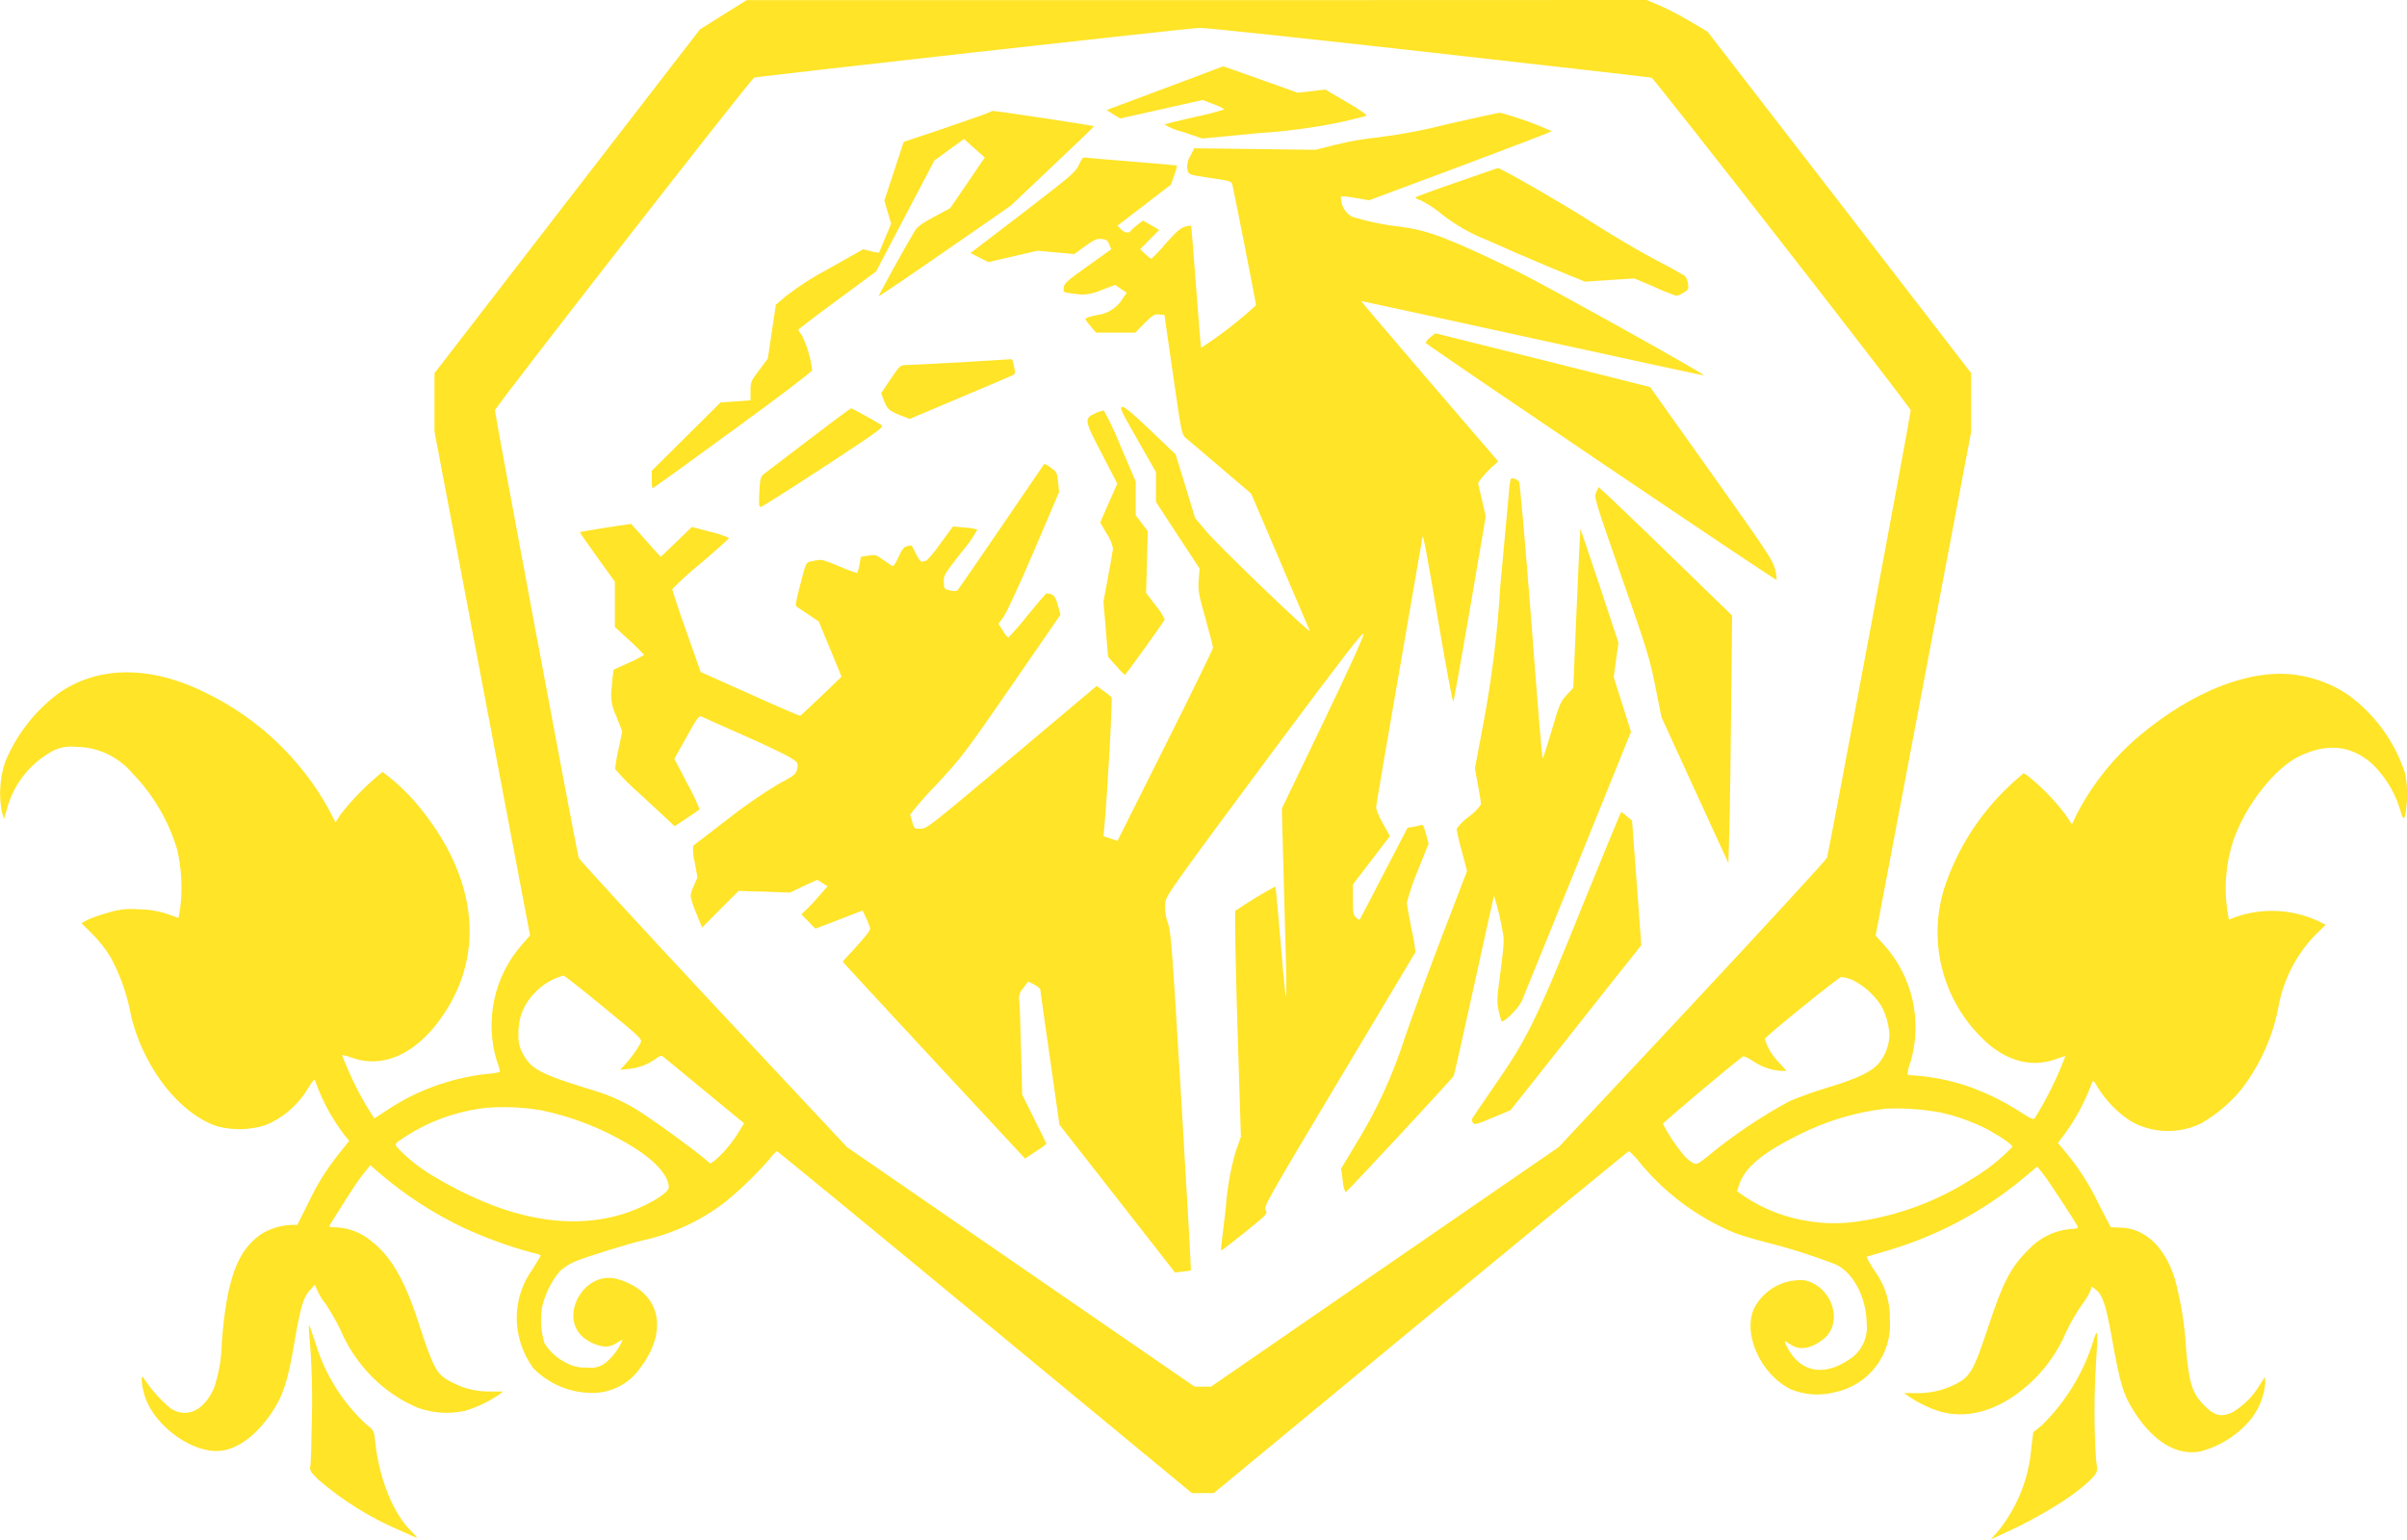
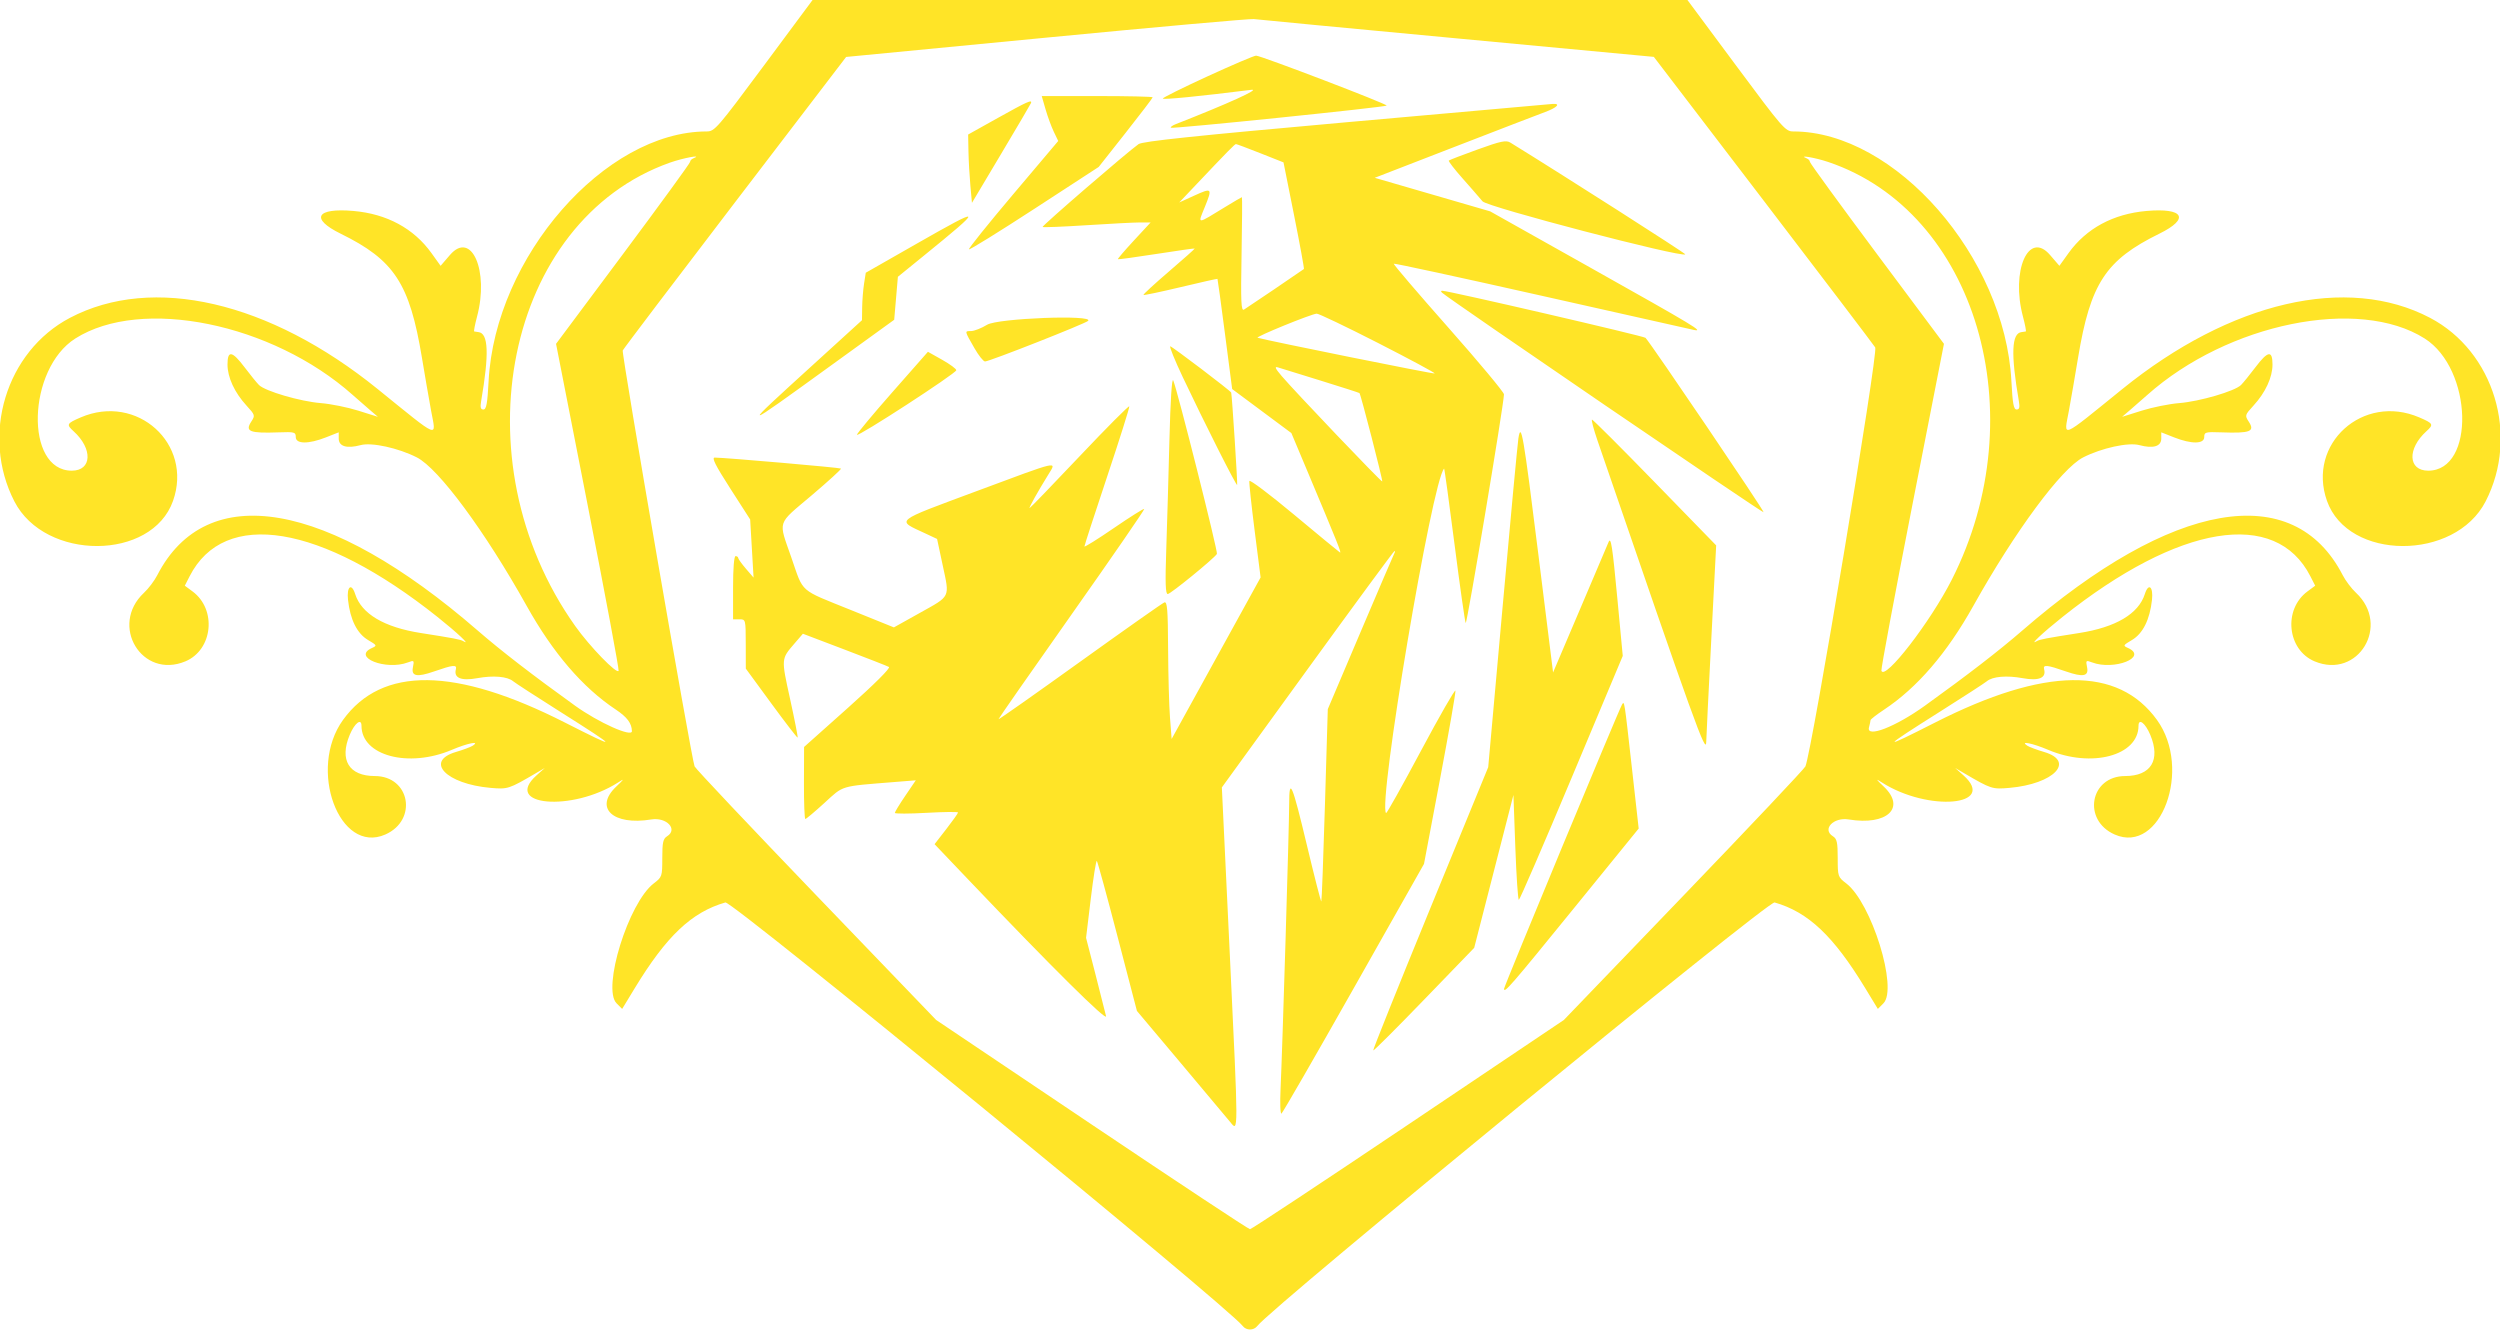
- <svg xmlns="http://www.w3.org/2000/svg" width="199.254" height="127.472">
-   <g id="Logo" transform="translate(-1.082 999)" fill="#ffe427">
-     <path id="Path_1" data-name="Path 1" d="M60.948-997.775l-1.927 1.212-10.985 14.226L37.051-968.1v4.836l3.955 20.873 3.955 20.86-.625.7a10.144 10.144 0 00-2.131 9.671 3.87 3.87 0 01.268.931 7.131 7.131 0 01-1.174.166A18.741 18.741 0 0033.006-907l-.931.612-.23-.344a25.163 25.163 0 01-1.952-3.687c-.281-.651-.5-1.2-.5-1.225a6.035 6.035 0 01.931.268c2.424.817 4.989-.281 7.043-3.011 3.879-5.155 3.381-11.585-1.365-17.53a16.918 16.918 0 00-3.253-3.164 21.789 21.789 0 00-3.483 3.534l-.408.651-.625-1.212a23.255 23.255 0 00-10-9.467c-4.555-2.3-8.867-2.335-12.185-.1a13.477 13.477 0 00-4.542 5.78 8.265 8.265 0 00-.268 4.134l.179.574.217-.766a7.77 7.77 0 013.61-4.747 3.227 3.227 0 012.067-.459 6.18 6.18 0 014.733 2.194 15.344 15.344 0 013.713 6.341 14.145 14.145 0 01.255 4.721l-.153.919-.919-.332a7.422 7.422 0 00-2.348-.383 6.174 6.174 0 00-2.577.281 12.1 12.1 0 00-1.684.587l-.51.268.931.931a10.188 10.188 0 011.48 1.888 16.072 16.072 0 011.557 4.159c.817 4.5 3.942 8.74 7.272 9.85a7.176 7.176 0 003.981-.089 7.38 7.38 0 003.572-3.113c.4-.638.5-.74.561-.549a16.417 16.417 0 002.45 4.517l.37.434-.753.944a19.79 19.79 0 00-2.641 4.21l-.906 1.812h-.485a5.186 5.186 0 00-2.513.766c-1.978 1.365-2.845 3.751-3.253 8.931a12.509 12.509 0 01-.638 3.8c-.842 1.9-2.246 2.552-3.6 1.7a11.443 11.443 0 01-2.233-2.513c-.281-.459-.179.714.14 1.633.88 2.475 4.083 4.7 6.328 4.376 1.416-.2 2.832-1.276 4.07-3.049.982-1.429 1.4-2.679 1.927-5.818.51-2.973.74-3.8 1.25-4.364l.459-.51.23.536a5.361 5.361 0 00.663 1.059 17.766 17.766 0 011.212 2.118 12.442 12.442 0 002.654 3.942 11.98 11.98 0 003.7 2.513 7.1 7.1 0 003.955.281 10.485 10.485 0 002.845-1.352l.319-.255h-1.081a6.453 6.453 0 01-3.215-.791c-1.2-.6-1.48-1.123-2.73-5-1.136-3.5-2.3-5.474-3.942-6.711a4.782 4.782 0 00-2.769-1.085c-.689-.013-.714-.026-.561-.268.089-.14.612-.97 1.161-1.85s1.25-1.927 1.569-2.322l.587-.714.638.561a31.326 31.326 0 007.119 4.644 36.15 36.15 0 005.627 2.041 2.36 2.36 0 01.727.23c0 .026-.319.549-.7 1.161a6.839 6.839 0 00-1.161 5.359 7.126 7.126 0 001.25 2.832 6.825 6.825 0 004.708 2.029 4.8 4.8 0 004.147-2.092c2.156-2.858 1.748-5.716-.982-6.992a5.206 5.206 0 00-1.212-.408c-2.539-.421-4.466 3.062-2.641 4.8a3.417 3.417 0 001.952.868 1.853 1.853 0 00.931-.319c.255-.179.472-.281.472-.23a5.126 5.126 0 01-1.429 1.9 1.946 1.946 0 01-1.493.37 3.057 3.057 0 01-1.71-.37 4.345 4.345 0 01-1.837-1.646 6.5 6.5 0 01-.179-3.049 7.079 7.079 0 011.48-2.934 4.739 4.739 0 011.263-.791c1.046-.421 4.249-1.416 5.576-1.735a17.236 17.236 0 006.788-3.151 30.425 30.425 0 003.674-3.547 4.4 4.4 0 01.638-.7c.038 0 7.8 6.367 17.224 14.162l17.135 14.162h1.812l17.135-14.162c9.429-7.783 17.186-14.162 17.237-14.162a6.59 6.59 0 01.906.97 20.161 20.161 0 007.8 5.792c.37.153 1.506.5 2.526.766a48.955 48.955 0 015.946 1.888c1.454.74 2.475 2.756 2.5 4.9a3.138 3.138 0 01-1.429 2.935c-2.143 1.454-4.083 1.072-5.155-1.008-.293-.574-.268-.6.268-.23.766.51 1.671.37 2.692-.408 1.748-1.327.8-4.376-1.493-4.9a4.3 4.3 0 00-4.172 2.258c-1.033 2.105.472 5.512 3 6.762a5.717 5.717 0 003.649.242 5.7 5.7 0 004.555-6 6.491 6.491 0 00-1.238-4.019 8.507 8.507 0 01-.689-1.187c.026-.026.7-.217 1.493-.447a31.465 31.465 0 0011.406-6l1.225-1.033.574.727c.472.612 2.411 3.572 2.769 4.223.089.179-.013.2-.676.23a5.436 5.436 0 00-3.407 1.722c-1.454 1.442-2.105 2.7-3.3 6.341-1.25 3.764-1.518 4.21-2.858 4.848a6.861 6.861 0 01-3.139.676l-.97-.013.319.242a9.838 9.838 0 002.756 1.327c2.526.651 5.257-.319 7.706-2.73a12.261 12.261 0 002.616-3.879 16.058 16.058 0 011.314-2.271 5.5 5.5 0 00.714-1.187l.089-.332.37.293c.536.421.817 1.289 1.276 3.815.727 4.108.97 4.887 1.99 6.443 1.557 2.373 3.5 3.5 5.371 3.113a8.064 8.064 0 004.249-2.756 5.657 5.657 0 001.123-2.947l-.038-.459-.421.651a6.372 6.372 0 01-2.322 2.309c-.919.4-1.506.23-2.386-.714s-1.148-1.748-1.391-4.5a27.907 27.907 0 00-.957-5.945c-.829-2.6-2.462-4.121-4.491-4.172l-.791-.026-1.021-1.978a20.1 20.1 0 00-2.794-4.338l-.561-.663.421-.549a17.194 17.194 0 002.411-4.466c.077-.2.153-.14.472.421a9.055 9.055 0 002.756 2.807 6.265 6.265 0 005.818.153 12.1 12.1 0 003.33-2.832 16.141 16.141 0 003.062-6.864 11.474 11.474 0 013.1-5.958l.8-.778-.7-.345a9.133 9.133 0 00-6.851-.268l-.459.191-.14-.8a12.692 12.692 0 01.5-5.754c1-2.909 3.432-6.009 5.486-6.992 2.309-1.11 4.3-.893 6.022.651a8.736 8.736 0 012.233 3.572c.293.97.344 1.046.459.778a8.973 8.973 0 00.025-3.56 12.976 12.976 0 00-4.836-6.6 10.419 10.419 0 00-4.287-1.582c-3.738-.485-8.459 1.365-12.835 5.027a21.42 21.42 0 00-5.218 6.507l-.4.855-.6-.88a18.393 18.393 0 00-3.062-3.139l-.344-.217-.842.74a20.293 20.293 0 00-5.729 8.791 12.276 12.276 0 003.2 12.478c1.812 1.786 3.955 2.4 5.958 1.7l.868-.306-.089.268a29.781 29.781 0 01-2.45 4.912c-.089.128-.37.013-1.225-.549a20.4 20.4 0 00-4.478-2.169 18.231 18.231 0 00-4.147-.829c-.344 0-.651-.038-.676-.1a3.441 3.441 0 01.255-1.046 10.2 10.2 0 00-2.258-9.735l-.638-.7 3.955-20.86 3.955-20.873v-4.846l-10.909-14.149-10.921-14.137-1.493-.88a24.239 24.239 0 00-2.513-1.3L137.4-999l-37.255.013H62.887zm58.524 3.113c10 1.123 18.245 2.067 18.321 2.092.255.089 21.422 27.253 21.46 27.546.026.2-6.571 35.495-6.928 37.051-.038.14-5.052 5.6-11.138 12.121l-11.075 11.84-14.391 9.912-14.392 9.926h-1.352l-14.392-9.913-14.392-9.926-11.075-11.84c-6.086-6.52-11.1-11.98-11.138-12.121-.357-1.557-6.953-36.847-6.928-37.051.038-.293 21.2-27.457 21.46-27.546.332-.115 36.069-4.108 36.885-4.121.503-.008 9.072.907 19.075 2.03zm-68.386 79.091c3.088 2.539 3.164 2.616 3.024 2.935a9.041 9.041 0 01-1.289 1.786l-.4.434.778-.077a4.446 4.446 0 002.246-.893c.242-.179.4-.217.51-.128.089.064 1.646 1.34 3.445 2.832l3.279 2.7-.4.651a10.244 10.244 0 01-2.029 2.437l-.37.242-.6-.51c-.893-.727-3.368-2.552-4.7-3.432a15 15 0 00-4.466-2.143c-4.3-1.314-5.1-1.735-5.767-3.049a2.789 2.789 0 01-.344-1.608 4.516 4.516 0 011.289-3.33 5.064 5.064 0 012.437-1.493c.116.031 1.621 1.217 3.357 2.646zm103.269-2.322a6.138 6.138 0 012.462 2.182 5.686 5.686 0 01.676 2.462 3.927 3.927 0 01-.868 2.284c-.6.714-1.773 1.276-4.3 2.041a31.92 31.92 0 00-3.088 1.1 41.8 41.8 0 00-6.826 4.606c-.842.663-.868.676-1.225.5a3.432 3.432 0 01-.817-.74 14.432 14.432 0 01-1.633-2.475c0-.1 5.422-4.682 6.6-5.563.089-.077.4.051.842.344a4.636 4.636 0 002.348.829h.447l-.638-.714a4.511 4.511 0 01-1.161-1.939c.1-.242 6.137-5.129 6.341-5.129a4.464 4.464 0 01.839.212zM45.893-907.061a23.38 23.38 0 017.209 2.807c2.08 1.212 3.33 2.552 3.343 3.572 0 .523-2.131 1.735-3.993 2.271-4.555 1.327-9.824.23-15.591-3.254a13.3 13.3 0 01-2.922-2.348c-.191-.281-.166-.306.6-.8a15.434 15.434 0 016.788-2.45 18.638 18.638 0 014.566.202zm115.811.179a16.188 16.188 0 013.93 1.416c1.212.676 2.08 1.289 2.029 1.442a15.816 15.816 0 01-3.432 2.7 23.689 23.689 0 01-9.122 3.432 13.113 13.113 0 01-4.057.051 13.157 13.157 0 01-5.576-2.092l-.6-.434.2-.6c.472-1.378 1.939-2.59 4.95-4.083a21.368 21.368 0 017.145-2.143 20.4 20.4 0 014.529.311z" />
-     <path id="Path_2" data-name="Path 2" d="M723.91-954.09l-4.81 1.8.561.357.561.344 3.407-.766 3.419-.766.931.357c.51.191.88.383.829.434a24.616 24.616 0 01-2.45.625c-1.3.293-2.411.574-2.475.612a5.427 5.427 0 001.505.612l1.62.549 4.682-.447a48.888 48.888 0 006.724-.893c1.123-.255 2.118-.5 2.195-.549s-.587-.523-1.633-1.123l-1.786-1.046-1.136.14-1.135.128-3.088-1.1c-1.684-.6-3.088-1.1-3.1-1.084s-2.18.821-4.821 1.816z" transform="translate(-626.408 -37.599)" />
-     <path id="Path_3" data-name="Path 3" d="M451.942-926.888c-.1.064-1.748.638-3.636 1.289l-3.458 1.161-.8 2.437-.8 2.424.281.957.281.957-.485 1.161c-.268.651-.5 1.2-.51 1.225a2.4 2.4 0 01-.689-.115l-.638-.153-2.781 1.569a24.812 24.812 0 00-3.6 2.3l-.842.727-.332 2.233-.332 2.22-.715.957c-.689.919-.715.982-.715 1.722v.778l-1.238.089-1.25.089-2.832 2.82-2.851 2.83v.727a2.115 2.115 0 00.064.74c.026 0 3.011-2.156 6.635-4.8 3.84-2.794 6.571-4.874 6.571-4.989a9 9 0 00-.842-2.883 1.757 1.757 0 01-.306-.459c0-.051 1.454-1.161 3.228-2.462l3.215-2.373 2.411-4.593 2.411-4.593 1.225-.893 1.225-.893.855.766.868.766-1.429 2.105-1.429 2.092-1.327.714c-1 .536-1.391.817-1.608 1.174-.6.97-3.037 5.384-3 5.422.026.013 2.5-1.659 5.5-3.738l5.448-3.777 3.432-3.253c1.9-1.786 3.458-3.292 3.458-3.33s-8.178-1.289-8.408-1.263a1.229 1.229 0 00-.255.116z" transform="translate(-368.959 -62.811)" />
-     <path id="Path_4" data-name="Path 4" d="M449.156-924.958a45.684 45.684 0 01-5.741 1.1 24.97 24.97 0 00-3.445.587l-1.786.447-5.014-.064-5.014-.064-.319.638a1.646 1.646 0 00-.255 1.072c.1.485.051.472 2.092.778 1.365.191 1.569.255 1.633.485.191.829 1.965 9.85 1.965 10.028a34.2 34.2 0 01-4.542 3.521c-.026-.026-.217-2.3-.421-5.052s-.383-5.027-.421-5.052a1.349 1.349 0 00-.523.089c-.37.115-.753.459-1.582 1.4a13.392 13.392 0 01-1.174 1.25 2.655 2.655 0 01-.51-.4l-.421-.4.791-.8.791-.791-.676-.4-.676-.383-.485.383a3.381 3.381 0 00-.549.5c-.14.2-.523.128-.8-.179l-.268-.281 2.22-1.7 2.22-1.71.255-.778a3.3 3.3 0 00.23-.791c-.013-.013-1.608-.153-3.534-.306s-3.687-.306-3.9-.332c-.357-.064-.408-.026-.689.587s-.625.893-4.631 3.981l-4.338 3.317.74.383.74.37 2.041-.472 2.029-.472 1.518.14 1.518.14.893-.651c.753-.536.957-.638 1.365-.6s.5.1.638.447l.166.408-1.952 1.391c-1.722 1.225-1.939 1.429-1.978 1.773-.038.447-.166.4 1.506.587a3.924 3.924 0 001.595-.37l1.148-.434.485.332.485.319-.268.37a2.885 2.885 0 01-2.131 1.467 3.608 3.608 0 00-1.059.319 3.369 3.369 0 00.459.612l.459.536h3.241l.753-.766c.676-.689.817-.766 1.212-.74l.447.038.715 4.95c.689 4.81.727 4.963 1.046 5.231.191.153 1.48 1.25 2.883 2.45l2.539 2.169 2.4 5.614c1.314 3.088 2.411 5.665 2.45 5.741.255.485-7.553-7.017-8.574-8.242l-.919-1.1-.8-2.628-.817-2.641-2.08-1.99c-1.506-1.429-2.156-1.978-2.348-1.939-.217.038-.077.357 1.276 2.718l1.531 2.679v2.475l1.8 2.756 1.812 2.756-.077.944c-.064.868-.013 1.148.561 3.19.344 1.225.625 2.322.625 2.424s-1.773 3.751-3.955 8.1l-3.955 7.9-.574-.2-.587-.191.077-.791c.268-2.807.689-10.59.587-10.717a4.5 4.5 0 00-.676-.536l-.549-.4-7.017 5.907c-6.788 5.716-7.03 5.907-7.553 5.92s-.536-.013-.689-.549a4.556 4.556 0 00-.191-.612 28.54 28.54 0 012.182-2.488c2.143-2.322 2.386-2.641 6.252-8.242l4.019-5.831-.217-.791c-.166-.6-.281-.8-.523-.893a1.159 1.159 0 00-.421-.089c-.051.026-.766.855-1.582 1.85a22.7 22.7 0 01-1.582 1.824 2.156 2.156 0 01-.434-.574l-.37-.574.434-.6c.242-.344 1.378-2.794 2.513-5.461l2.067-4.848-.077-.829c-.089-.791-.115-.842-.6-1.187a1.625 1.625 0 00-.549-.319c-.026.026-1.595 2.335-3.509 5.142s-3.547 5.18-3.636 5.282c-.128.128-.293.14-.663.051-.472-.1-.485-.128-.51-.676s.026-.638 1.416-2.424a11.154 11.154 0 001.365-1.939 5.038 5.038 0 00-1.046-.166l-.97-.089-1.046 1.416a9.718 9.718 0 01-1.161 1.416 1.49 1.49 0 00-.306.077c-.14.051-.281-.115-.536-.612-.179-.37-.357-.689-.37-.714a.838.838 0 00-.383.051c-.268.064-.421.255-.714.906-.255.574-.421.791-.523.727s-.434-.293-.766-.523c-.549-.4-.638-.421-1.212-.332l-.612.1-.115.676c-.064.357-.166.663-.23.663a15.726 15.726 0 01-1.505-.574c-1.327-.549-1.416-.574-2.029-.434-.727.153-.6-.089-1.238 2.36-.293 1.148-.319 1.365-.166 1.467.1.051.536.344.982.651l.817.549.944 2.284.944 2.284-1.671 1.608c-.931.88-1.71 1.62-1.761 1.633s-1.914-.791-4.147-1.8l-4.083-1.824-1.187-3.368c-.663-1.837-1.174-3.432-1.161-3.509a27.089 27.089 0 012.373-2.143c1.276-1.084 2.322-2.029 2.322-2.08a7.876 7.876 0 00-1.544-.51l-1.531-.408-1.276 1.238-1.298 1.24-.408-.434a96.994 96.994 0 00-1.225-1.378l-.829-.919-2.105.319c-1.148.179-2.118.344-2.131.37s.625.944 1.429 2.067l1.467 2.029v3.751l1.212 1.123a15.155 15.155 0 011.209 1.191 9.075 9.075 0 01-1.238.638c-.689.306-1.276.574-1.289.587a10.783 10.783 0 00-.14 1.352 3.973 3.973 0 00.383 2.539l.472 1.225-.306 1.454a13.9 13.9 0 00-.281 1.659 18.206 18.206 0 002.016 2.029c1.084 1.008 2.182 2.016 2.437 2.258l.472.447 1-.663c.561-.37 1.033-.7 1.072-.727a17.187 17.187 0 00-1.021-2.131l-1.072-2.067 1.008-1.8c.8-1.467 1.033-1.786 1.2-1.71.115.064 1.671.753 3.458 1.544s3.56 1.633 3.917 1.863c.638.408.663.447.6.842-.1.561-.166.6-1.646 1.4a41.988 41.988 0 00-4.083 2.832c-1.544 1.187-2.845 2.194-2.9 2.233a4.129 4.129 0 00.128 1.352l.23 1.276-.281.638a3.036 3.036 0 00-.293.893 8.113 8.113 0 00.472 1.429l.485 1.187 1.505-1.518 1.518-1.518 2.118.064 2.131.077 1.123-.536 1.136-.523.434.268.421.268-.625.714c-.344.408-.829.931-1.084 1.174l-.459.434.587.6.574.587 1.939-.74c1.059-.421 1.939-.753 1.965-.753a10.877 10.877 0 01.612 1.391c.064.2-.166.523-1.084 1.544l-1.174 1.276.306.357c.166.191 3.56 3.866 7.54 8.153l7.247 7.808.893-.587a7.938 7.938 0 00.88-.625c0-.026-.447-.957-1.008-2.067l-1-2.016-.089-3.636c-.051-1.99-.115-3.853-.153-4.134a1.173 1.173 0 01.332-1.046l.4-.549.51.255c.268.14.5.332.5.421s.37 2.641.8 5.665l.786 5.523 4.784 6.111 4.785 6.124.638-.077a5.605 5.605 0 00.676-.1c.026-.026-.332-6.341-.791-14.047-.753-12.529-.868-14.086-1.1-14.66a4.373 4.373 0 01-.255-1.34c0-.689.038-.766 1.25-2.5.676-.982 4.363-5.984 8.191-11.126 5.461-7.324 6.966-9.263 6.992-9.02.026.191-1.187 2.858-3.356 7.375l-3.407 7.081.2 7.323c.281 9.837.255 10.258-.255 4.261-.23-2.794-.447-5.1-.472-5.142a38.029 38.029 0 00-3.317 2.016c-.064.051.013 4.274.166 9.4l.293 9.314-.421 1.187a22.006 22.006 0 00-.829 4.708c-.242 1.927-.421 3.509-.4 3.534s.906-.663 1.965-1.505c1.876-1.518 1.914-1.569 1.735-1.85s.077-.74 6.086-10.794c3.445-5.78 6.29-10.539 6.316-10.577a17.141 17.141 0 00-.332-1.914c-.2-1.008-.383-1.99-.383-2.182a20.379 20.379 0 01.893-2.615l.906-2.271-.217-.8c-.153-.6-.255-.791-.4-.74a3.061 3.061 0 01-.651.153l-.472.077-1.965 3.777c-1.072 2.092-1.978 3.815-2 3.84s-.166-.051-.306-.179c-.217-.2-.255-.4-.255-1.493v-1.25l1.531-2 1.531-2-.574-1.046a5.369 5.369 0 01-.574-1.314c0-.153.868-5.206 1.914-11.228s1.914-11.036 1.927-11.138c.026-.5.332 1.1 1.34 7.081.612 3.623 1.161 6.558 1.212 6.507s.676-3.534 1.391-7.719l1.3-7.617-.319-1.378-.319-1.378.255-.383a8.313 8.313 0 01.842-.906l.574-.51-5.69-6.622c-3.126-3.649-5.678-6.647-5.665-6.66s6.4 1.378 14.188 3.088 14.175 3.088 14.2 3.075c.1-.115-13.409-7.63-15.6-8.689-5.563-2.692-7.209-3.317-9.505-3.624a21.885 21.885 0 01-4.019-.829 1.774 1.774 0 01-.88-1.161 1.379 1.379 0 01-.038-.523 5.389 5.389 0 011.187.128l1.135.191 7.566-2.82c4.147-1.557 7.553-2.858 7.553-2.9a28.26 28.26 0 00-4.274-1.531c-.128-.003-2.081.428-4.325.939z" transform="translate(-328.216 -63.771)" />
-     <path id="Path_5" data-name="Path 5" d="M922.948-888.741c-1.824.625-3.368 1.2-3.432 1.25s.128.179.408.255a8.75 8.75 0 011.748 1.148 14.42 14.42 0 003.751 2.143c1.378.625 3.764 1.659 5.308 2.3l2.807 1.148 2.041-.14 2.041-.128 1.684.714a16.989 16.989 0 001.812.727 1.979 1.979 0 00.574-.268c.408-.23.434-.293.37-.727a1.442 1.442 0 00-.217-.612c-.077-.089-1.2-.715-2.5-1.391s-3.674-2.092-5.295-3.126c-2.348-1.506-7.528-4.491-7.732-4.453-.025.001-1.544.522-3.368 1.16z" transform="translate(-801.243 -95.178)" />
-     <path id="Path_6" data-name="Path 6" d="M926.56-782.343c-.242.191-.383.4-.332.459.421.408 29 19.725 29.026 19.61a3.569 3.569 0 00-.14-.919c-.166-.689-.651-1.429-5.257-7.91l-5.078-7.145-8.893-2.233-8.893-2.22z" transform="translate(-807.101 -188.703)" />
-     <path id="Path_7" data-name="Path 7" d="M579.46-765.645c-2.207.115-4.261.23-4.555.23-.536.013-.549.026-1.327 1.174l-.778 1.161.2.536c.306.791.434.906 1.34 1.276l.817.319 4.1-1.735c2.258-.957 4.223-1.786 4.376-1.863a.33.33 0 00.23-.434c-.038-.153-.089-.434-.128-.612s-.115-.306-.166-.306-1.902.127-4.109.254z" transform="translate(-498.774 -203.359)" />
-     <path id="Path_8" data-name="Path 8" d="M497.724-731.41a959.594 959.594 0 00-3.713 2.832c-.306.242-.332.357-.4 1.505-.051 1.021-.038 1.238.115 1.238.1 0 2.45-1.493 5.218-3.3 4.836-3.177 5.027-3.33 4.746-3.5-.778-.472-2.4-1.365-2.488-1.365-.046 0-1.615 1.161-3.478 2.59z" transform="translate(-429.67 -231.189)" />
-     <path id="Path_9" data-name="Path 9" d="M707.406-732.4c-1.008.447-1 .549.472 3.356l1.289 2.5-.714 1.608-.7 1.608.536.919a3.329 3.329 0 01.523 1.238c-.013.166-.2 1.225-.408 2.348l-.383 2.041.191 2.284.191 2.284.663.753a5.825 5.825 0 00.727.753c.077-.013 3.228-4.389 3.3-4.593a5.148 5.148 0 00-.753-1.161l-.791-1.046.077-2.552.064-2.552-.5-.663-.5-.663v-2.794l-1.25-2.922a27.335 27.335 0 00-1.378-2.947 2.346 2.346 0 00-.656.201z" transform="translate(-615.595 -232.403)" />
-     <path id="Path_10" data-name="Path 10" d="M885.145-688c-.038.37-.383 4.121-.766 8.331a90.3 90.3 0 01-1.4 11.368l-.7 3.713.255 1.391c.14.753.255 1.467.255 1.582a4.018 4.018 0 01-1.021 1.033 4.209 4.209 0 00-1.008 1.008 16.616 16.616 0 00.434 1.837l.434 1.646-1.918 4.991a319.904 319.904 0 00-3.19 8.676 39.659 39.659 0 01-4.134 9.008l-1.187 1.978.14 1a2.533 2.533 0 00.23.957c.153-.064 8.855-9.429 8.957-9.646.051-.128.817-3.521 1.7-7.553s1.62-7.349 1.633-7.375a22.634 22.634 0 01.714 2.973c.14.676.115 1.072-.166 3.253-.306 2.258-.319 2.565-.166 3.292a5.256 5.256 0 00.242.88c.179.166 1.416-1.072 1.684-1.684.153-.357 2.246-5.512 4.657-11.457l4.376-10.819-.714-2.258-.714-2.258.191-1.429.2-1.429-1.563-4.729c-.868-2.6-1.582-4.708-1.595-4.7s-.153 2.986-.306 6.6l-.281 6.571-.536.574c-.5.536-.6.74-1.225 2.871-.37 1.263-.715 2.335-.766 2.386s-.472-5.052-.944-11.355c-.536-6.877-.944-11.508-1.021-11.585a.951.951 0 00-.421-.23c-.258-.076-.283-.025-.36.588z" transform="translate(-759.102 -270.784)" />
-     <path id="Path_11" data-name="Path 11" d="M1036.242-682.479c-.2.421-.191.447 2.08 6.979 2.118 6.06 2.335 6.749 2.807 9.11l.51 2.552 2.769 6.048 2.769 6.035.076-2.781c.051-1.544.115-6.15.153-10.258l.077-7.464-4.529-4.4a554.001 554.001 0 00-5.524-5.32l-1-.919z" transform="translate(-903.016 -275.77)" />
-     <path id="Path_12" data-name="Path 12" d="M965.25-464.447c-3.84 9.544-4.644 11.189-7.273 14.979-1.084 1.557-1.978 2.883-1.978 2.947a.682.682 0 00.115.281c.1.153.37.089 1.608-.447l1.493-.625 5.052-6.379a1197.78 1197.78 0 015.41-6.826l.357-.459-.383-5.155-.383-5.155-.421-.344a2.669 2.669 0 00-.472-.37c-.037 0-1.441 3.407-3.125 7.553z" transform="translate(-833.083 -459.762)" />
-     <path id="Path_13" data-name="Path 13" d="M201.436-138.162a61.175 61.175 0 01.23 7.336c-.026 1.863-.077 3.56-.128 3.764-.064.357.013.472.663 1.123a25.9 25.9 0 006.762 4.21c.714.332 1.34.6 1.391.6s-.14-.23-.434-.523c-1.518-1.454-2.692-4.389-3.011-7.451-.089-.88-.1-.906-.727-1.4a15.1 15.1 0 01-4.182-6.638c-.6-1.824-.628-1.875-.564-1.021z" transform="translate(-174.771 -750.539)" />
-     <path id="Path_14" data-name="Path 14" d="M1301.072-133.132a16.641 16.641 0 01-4.249 6.89l-.689.549-.153 1.25a12.612 12.612 0 01-2.845 7.056l-.536.574 1.021-.459c3.343-1.518 6.354-3.432 7.489-4.733.357-.421.357-.421.217-1.48a62.772 62.772 0 01.013-8.076c.178-2.63.127-2.898-.268-1.571z" transform="translate(-1126.737 -754.714)" />
+ <svg xmlns="http://www.w3.org/2000/svg" id="svg" width="400" height="212.74">
+   <g id="svgg">
+     <path id="path0" d="M122.206 10.516c-7.433 10.013-7.869 10.515-9.127 10.515-16.3 0-33.864 20.099-34.902 39.94-.19 3.618-.36 4.55-.831 4.55-.445 0-.536-.327-.367-1.315 1.308-7.626 1.176-10.908-.442-11.072a4.98 4.98 0 01-.664-.101c-.091-.027.114-1.097.454-2.376 1.952-7.349-.903-13.845-4.334-9.861l-1.496 1.737-1.469-2.046c-2.832-3.941-7.135-6.265-12.467-6.733-5.978-.525-6.969 1.221-2.062 3.632 8.595 4.222 11.038 7.951 13.011 19.851a592.737 592.737 0 001.461 8.454c.821 4.445 1.586 4.754-8.555-3.451-17.329-14.021-35.977-18.338-49.213-11.392-10.258 5.384-14.33 18.826-8.899 29.38 4.921 9.565 22.004 9.5 25.384-.097 3.213-9.12-5.757-17.225-14.772-13.347-2.25.968-2.336 1.134-1.15 2.208 3.11 2.815 2.955 6.316-.28 6.316-7.559 0-7.126-16.267.563-21.146 10.562-6.702 31.466-2.453 44.372 9.019a224.41 224.41 0 002.831 2.475l1.213 1.038-3.129-.985c-1.721-.541-4.425-1.087-6.009-1.213-3.273-.261-8.904-1.909-9.89-2.894-.362-.363-1.393-1.631-2.29-2.819-2.008-2.66-2.747-2.785-2.747-.468 0 2.055 1.122 4.484 3.037 6.574 1.381 1.508 1.406 1.592.771 2.562-1.044 1.592-.273 1.896 4.382 1.726 2.537-.093 2.731-.04 2.731.751 0 1.133 2.034 1.153 4.838.048l2.037-.803v.997c0 1.259 1.293 1.645 3.51 1.048 1.759-.474 6.041.463 8.987 1.966 3.484 1.778 10.89 11.79 17.579 23.765 4.21 7.538 8.96 13.065 14.238 16.57 1.827 1.213 2.574 2.21 2.597 3.468.018 1.024-5.35-1.381-9.095-4.075-6.788-4.882-11.845-8.785-15.571-12.017-24.043-20.852-43.397-24.193-51.283-8.853-.45.873-1.402 2.134-2.117 2.801-5.576 5.204-.343 13.883 6.617 10.975 4.401-1.839 5.061-8.298 1.144-11.194l-1.233-.911.768-1.504c5.554-10.888 21.017-8.35 39.675 6.514 3.145 2.505 5.437 4.66 4.106 3.86-.453-.272-1.526-.477-6.777-1.298-5.879-.918-9.511-3.074-10.517-6.243-.584-1.84-1.374-1.193-1.142.934.346 3.168 1.457 5.395 3.206 6.427 1.433.846 1.462.903.629 1.275-3.267 1.458 2.218 3.65 5.762 2.303.978-.372 1.013-.335.785.809-.283 1.412.645 1.593 3.349.653 3.12-1.085 3.735-1.143 3.524-.335-.359 1.37.865 1.87 3.424 1.401 2.57-.471 4.826-.278 5.742.491.334.281 3.701 2.464 7.482 4.853 9.519 6.013 9.619 6.232.809 1.758-17.545-8.908-29.277-9.048-35.511-.423-5.678 7.856-.601 21.594 6.775 18.331 5.214-2.307 3.945-9.347-1.685-9.352-4.136-.003-5.7-2.566-4.019-6.586.789-1.889 1.882-2.731 1.884-1.453.007 4.789 7.522 6.791 14.445 3.849 2.528-1.074 4.627-1.491 3.349-.664-.334.215-1.541.666-2.682 1.002-5.063 1.488-1.566 5.121 5.529 5.744 2.769.243 2.911.197 7.264-2.347l1.416-.828-1.315 1.176c-5.465 4.889 5.651 5.861 13.044 1.14 1.065-.679 1.027-.598-.304.667-3.574 3.397-.512 6.255 5.62 5.247 2.448-.403 4.311 1.578 2.53 2.69-.643.402-.768.971-.768 3.489 0 2.938-.032 3.034-1.355 4.043-4.054 3.092-8.317 16.839-5.955 19.201l.889.889 2.003-3.298c5.081-8.365 9.122-12.189 14.517-13.736 1.04-.299 80.383 64.662 82.766 67.764.577.75 1.761.75 2.338 0 2.383-3.102 81.726-68.063 82.766-67.764 5.395 1.547 9.436 5.371 14.517 13.736l2.003 3.298.889-.889c2.362-2.362-1.901-16.109-5.955-19.201-1.323-1.009-1.355-1.105-1.355-4.043 0-2.518-.125-3.087-.768-3.489-1.781-1.112.082-3.093 2.53-2.69 6.132 1.008 9.194-1.85 5.62-5.247-1.331-1.265-1.369-1.346-.304-.667 7.393 4.721 18.509 3.749 13.044-1.14l-1.315-1.176 1.416.828c4.353 2.544 4.495 2.59 7.264 2.347 7.095-.623 10.592-4.256 5.529-5.744-1.141-.336-2.348-.787-2.682-1.002-1.278-.827.821-.41 3.349.664 6.923 2.942 14.438.94 14.445-3.849.002-1.278 1.095-.436 1.884 1.453 1.681 4.02.117 6.583-4.019 6.586-5.63.005-6.899 7.045-1.685 9.352 7.376 3.263 12.453-10.475 6.775-18.331-6.234-8.625-17.966-8.485-35.511.423-8.81 4.474-8.71 4.255.809-1.758 3.781-2.389 7.148-4.572 7.482-4.853.916-.769 3.172-.962 5.742-.491 2.559.469 3.783-.031 3.424-1.401-.211-.808.404-.75 3.524.335 2.704.94 3.632.759 3.349-.653-.228-1.144-.193-1.181.785-.809 3.544 1.347 9.029-.845 5.762-2.303-.833-.372-.804-.429.629-1.275 1.749-1.032 2.86-3.259 3.206-6.427.232-2.127-.558-2.774-1.142-.934-1.006 3.169-4.638 5.325-10.517 6.243-5.251.821-6.324 1.026-6.777 1.298-1.331.8.961-1.355 4.106-3.86 18.658-14.864 34.121-17.402 39.675-6.514l.768 1.504-1.233.911c-3.917 2.896-3.257 9.355 1.144 11.194 6.96 2.908 12.193-5.771 6.617-10.975-.715-.667-1.667-1.928-2.117-2.801-7.886-15.34-27.24-11.999-51.283 8.853-3.726 3.232-8.783 7.135-15.571 12.017-4.716 3.392-9.419 5.214-8.951 3.468.134-.5.247-1.021.25-1.156.003-.135.977-.891 2.164-1.679 5.318-3.531 10.055-9.038 14.277-16.596 6.689-11.975 14.095-21.987 17.579-23.765 2.946-1.503 7.228-2.44 8.987-1.966 2.217.597 3.51.211 3.51-1.048v-.997l2.037.803c2.804 1.105 4.838 1.085 4.838-.048 0-.791.194-.844 2.731-.751 4.655.17 5.426-.134 4.382-1.726-.635-.97-.61-1.054.771-2.562 1.915-2.09 3.037-4.519 3.037-6.574 0-2.317-.739-2.192-2.747.468-.897 1.188-1.928 2.456-2.29 2.819-.986.985-6.617 2.633-9.89 2.894-1.584.126-4.288.672-6.009 1.213l-3.129.985 1.213-1.038a224.41 224.41 0 002.831-2.475c12.906-11.472 33.81-15.721 44.372-9.019 7.689 4.879 8.122 21.146.563 21.146-3.235 0-3.39-3.501-.28-6.316 1.186-1.074 1.1-1.24-1.15-2.208-9.015-3.878-17.985 4.227-14.772 13.347 3.38 9.597 20.463 9.662 25.384.097 5.431-10.554 1.359-23.996-8.899-29.38-13.236-6.946-31.884-2.629-49.213 11.392-10.141 8.205-9.376 7.896-8.555 3.451.325-1.762.983-5.566 1.461-8.454 1.973-11.9 4.416-15.629 13.011-19.851 4.907-2.411 3.916-4.157-2.062-3.632-5.332.468-9.635 2.792-12.467 6.733l-1.469 2.046-1.496-1.737c-3.431-3.984-6.286 2.512-4.334 9.861.34 1.279.545 2.349.454 2.376a4.98 4.98 0 01-.664.101c-1.618.164-1.75 3.446-.442 11.072.169.988.078 1.315-.367 1.315-.471 0-.641-.932-.831-4.55-1.038-19.841-18.602-39.94-34.902-39.94-1.258 0-1.694-.502-9.127-10.515L269.99 0H130.01l-7.804 10.516m110.91-4.372L264.613 9.1l17.441 22.821c9.592 12.551 17.685 23.202 17.983 23.668.505.788-10.128 64.595-11.171 67.035-.16.375-8.922 9.658-19.47 20.627l-19.178 19.944-24.907 16.74c-13.698 9.207-25.089 16.739-25.311 16.739-.222 0-11.613-7.532-25.311-16.739l-24.907-16.74-19.178-19.944c-10.548-10.969-19.31-20.252-19.47-20.627-.496-1.16-11.707-66.053-11.497-66.547.109-.256 8.195-10.928 17.971-23.716l17.773-23.25 32.107-3.098c17.659-1.704 32.563-3.037 33.119-2.962.556.076 15.185 1.468 32.509 3.093m-39.891 6.061c-3.948 1.813-7.178 3.416-7.178 3.563 0 .222 5.888-.359 14.155-1.397 1.606-.202-3.659 2.192-12.088 5.495-.532.209-.88.466-.774.571.213.214 34.264-3.282 34.527-3.544.213-.213-20.144-7.997-20.895-7.99-.312.003-3.798 1.489-7.747 3.302m-25.936 5.287c.338 1.168.932 2.785 1.321 3.594l.707 1.471-7.243 8.57c-3.983 4.714-7.153 8.661-7.044 8.77.11.109 4.825-2.812 10.48-6.492l10.28-6.692 4.319-5.472c2.376-3.009 4.32-5.562 4.32-5.672 0-.11-3.995-.2-8.876-.2h-8.876l.612 2.123m-7.633 1.378l-4.752 2.654.05 2.686c.028 1.477.164 3.937.304 5.467l.253 2.78 4.651-7.805c2.558-4.293 4.712-7.956 4.786-8.14.261-.647-.585-.27-5.292 2.358m55.713.696c-24.285 2.172-32.567 3.043-33.202 3.494-1.861 1.321-15.504 13.101-15.35 13.254.09.091 3.253-.035 7.028-.279 3.775-.244 7.626-.443 8.559-.443h1.696l-2.676 2.889c-1.471 1.59-2.626 2.937-2.565 2.994.06.057 2.836-.323 6.167-.843 3.332-.521 6.091-.912 6.131-.87.04.042-1.821 1.7-4.136 3.684-2.314 1.984-4.145 3.67-4.069 3.746.076.076 2.758-.488 5.959-1.253 3.202-.766 5.85-1.36 5.886-1.32.036.04.579 4.023 1.207 8.85l1.142 8.778 4.736 3.522 4.737 3.522 2.226 5.294c5.274 12.541 5.859 14.001 5.537 13.802-.188-.116-3.5-2.845-7.361-6.065-3.862-3.22-7.067-5.633-7.124-5.362-.057.27.325 3.853.848 7.961l.951 7.47-7.117 12.921-7.117 12.921-.263-3.404c-.145-1.872-.281-6.835-.303-11.03-.034-6.327-.136-7.59-.602-7.411-.309.118-6.406 4.414-13.549 9.545s-12.988 9.246-12.988 9.144c0-.103 5.285-7.679 11.743-16.836 6.458-9.157 11.67-16.723 11.581-16.812-.089-.089-2.279 1.29-4.867 3.064s-4.705 3.096-4.705 2.937c0-.158 1.638-5.196 3.641-11.196 2.003-5.999 3.595-11.046 3.538-11.216-.056-.17-3.633 3.422-7.947 7.983-4.315 4.561-7.917 8.293-8.005 8.293-.164 0 1.316-2.649 3.016-5.397 1.346-2.176 1.907-2.306-11.395 2.647-13.539 5.041-13.005 4.602-8.286 6.814l1.862.873.902 4.228c1.119 5.241 1.32 4.824-3.657 7.604l-4.155 2.32-6.856-2.77c-8.406-3.396-7.55-2.645-9.533-8.357-2.122-6.113-2.411-5.218 3.217-9.987 2.681-2.272 4.8-4.207 4.708-4.299-.149-.149-18.413-1.738-20.195-1.757-.529-.006.083 1.214 2.48 4.947l3.183 4.954.272 4.651.272 4.652-1.22-1.416c-.67-.779-1.226-1.552-1.235-1.719-.01-.167-.199-.303-.421-.303-.248 0-.405 1.955-.405 5.055v5.056h1.011c1.009 0 1.011.009 1.02 3.943l.008 3.944 4.086 5.579c2.247 3.068 4.14 5.524 4.207 5.458.067-.067-.478-2.851-1.21-6.186-1.428-6.507-1.438-6.372.695-8.854l1.356-1.576 6.648 2.527c3.657 1.389 6.861 2.644 7.122 2.789.284.158-2.335 2.768-6.554 6.532l-7.027 6.269-.019 5.763c-.01 3.17.089 5.763.22 5.763s1.508-1.159 3.06-2.575c3.122-2.85 2.39-2.632 11.219-3.344l3.394-.273-1.675 2.467c-.922 1.357-1.676 2.593-1.676 2.747 0 .153 2.275.149 5.056-.009 2.78-.158 5.055-.183 5.055-.055s-.845 1.321-1.878 2.651l-1.878 2.419 5.5 5.772c13.276 13.931 22.167 22.744 21.94 21.747-.126-.556-.898-3.603-1.715-6.772l-1.486-5.761.756-6.262c.415-3.444.852-6.165.97-6.047.118.118 1.609 5.567 3.314 12.11l3.099 11.895 7.024 8.349c3.863 4.592 7.417 8.83 7.897 9.418 1.328 1.623 1.329 2.413-.043-26.434l-1.29-27.098 13.712-18.908c7.542-10.4 13.799-18.908 13.904-18.908.105 0 .109.136.008.303-.1.167-2.543 5.858-5.428 12.647l-5.245 12.344-.456 15.323c-.251 8.428-.512 15.38-.581 15.449-.069.069-1.091-3.918-2.271-8.86-2.402-10.059-2.87-11.16-2.87-6.746 0 3.447-1.085 39.346-1.379 45.597-.107 2.285-.041 4.061.146 3.945.187-.116 5.395-9.151 11.573-20.079l11.232-19.869 2.568-13.601c1.413-7.481 2.519-13.831 2.46-14.111-.06-.28-2.543 4.051-5.518 9.623-2.975 5.573-5.484 10.057-5.577 9.964-1.364-1.364 7.367-53.207 9.284-55.124.055-.055.804 5.394 1.665 12.109.862 6.715 1.666 12.383 1.788 12.597.194.339 6.11-35.007 6.124-36.587.003-.334-4.002-5.138-8.898-10.675-4.897-5.538-8.831-10.141-8.743-10.229.088-.088 10.693 2.211 23.568 5.108 12.874 2.898 23.863 5.365 24.419 5.483 1.775.376.215-.565-16.523-9.962l-16.035-9.003-9.233-2.684-9.233-2.683 12.671-4.909c6.969-2.7 13.535-5.227 14.591-5.616 1.919-.706 2.551-1.382 1.214-1.297-.39.025-15.268 1.347-33.064 2.939m21.048 4.351c-2.438.879-4.512 1.677-4.608 1.773-.097.097.897 1.385 2.208 2.863a227.76 227.76 0 013.192 3.662c.751.903 31.881 9.042 32.442 8.481.116-.116-19.563-12.686-27.993-17.88-.683-.421-1.495-.25-5.241 1.101m-34.755.601l3.7 1.464 1.695 8.484c.933 4.666 1.637 8.526 1.566 8.578-.771.562-9.166 6.247-9.582 6.489-.466.271-.529-1.155-.391-8.832.09-5.034.115-9.154.056-9.154-.059 0-1.248.698-2.642 1.55-4.695 2.872-4.451 2.87-3.293.021 1.239-3.049 1.167-3.123-1.744-1.795l-2.352 1.073 2.223-2.345c5.658-5.972 6.664-6.997 6.857-6.997.114 0 1.872.659 3.907 1.464m-90.742.826c-.278.112-.505.363-.505.558 0 .195-4.826 6.825-10.724 14.733L88.968 55.014l5.081 25.92c2.795 14.257 5.012 26.13 4.927 26.385-.219.657-4.608-3.863-6.94-7.15-18.912-26.64-11.111-64.836 15.143-74.144 2.165-.768 5.427-1.362 3.741-.681m181.599.575c23.657 7.97 33.221 40.308 19.766 66.835-3.438 6.78-10.718 16.195-11.261 14.565-.085-.255 2.132-12.128 4.927-26.385l5.081-25.92-10.723-14.379c-5.898-7.908-10.724-14.538-10.724-14.733 0-.195-.227-.446-.505-.558-1.529-.617 1.309-.142 3.439.575M146.613 39.023l-8.089 4.616-.274 1.74c-.15.956-.286 2.665-.303 3.797l-.03 2.058-7.819 7.121c-11.817 10.763-11.842 10.763 2.912.088l10.062-7.28.295-3.438.295-3.438 4.104-3.335c9.786-7.951 9.688-8.115-1.153-1.929m84.145 7.833c1.217 1.092 51.264 35.261 51.419 35.106.155-.155-17.88-26.798-18.891-27.907-.266-.292-31.436-7.513-32.528-7.536-.242-.004-.242.12 0 .337m-10.28 8.017c5.083 2.597 9.17 4.795 9.081 4.884-.123.123-26.378-5.172-28.34-5.716-.448-.124 8.579-3.807 9.454-3.857.309-.018 4.721 2.092 9.805 4.689m-62.541-2.912c-.889.548-2.042 1.002-2.561 1.009-1.068.014-1.09-.101.539 2.746.667 1.166 1.428 2.12 1.69 2.12.687 0 16.032-6.044 16.49-6.496 1.034-1.021-14.459-.425-16.158.621m31.316 8.403c3.414 7.215 8.551 17.4 8.693 17.232.092-.109-.829-14.384-.954-14.786-.085-.273-9.472-7.4-9.747-7.4-.185 0 .718 2.229 2.008 4.954m-46.464 2.376c-3.125 3.549-5.681 6.618-5.681 6.821 0 .489 15.88-9.824 15.899-10.325.008-.214-1.009-.965-2.261-1.669l-2.277-1.28-5.68 6.453m68.536-1.836c3.336 1.033 6.121 1.927 6.188 1.987.209.187 3.777 14.034 3.644 14.142-.144.118-13.977-14.384-16.077-16.854-1.061-1.25-1.205-1.58-.606-1.395l6.851 2.12m-24.216 9.47c-.144 5.673-.372 13.544-.506 17.493-.186 5.434-.128 7.179.238 7.179.444 0 7.416-5.686 7.867-6.417.197-.318-6.325-26.218-6.989-27.759-.216-.5-.449 3.139-.61 9.504m68.486.101c15.712 45.765 17.369 50.357 17.403 48.231.01-.668.372-8.016.804-16.329l.785-15.115-9.791-10.061c-5.385-5.533-9.916-10.061-10.069-10.061-.152-.001.238 1.5.868 3.335m-12.657-.303c-.136.89-1.278 13.084-2.536 27.098l-2.288 25.48-9.273 22.592c-5.101 12.425-9.208 22.656-9.129 22.736.08.08 3.749-3.584 8.153-8.141l8.007-8.285 3.138-12.227 3.138-12.226.305 8.393c.168 4.615.422 8.387.564 8.381.143-.006 3.941-8.79 8.441-19.52l8.183-19.508-.856-9.095c-.808-8.586-1.038-10.058-1.424-9.096-.089.223-2.121 5.003-4.515 10.622l-4.354 10.217-2.333-18.71c-2.425-19.453-2.786-21.549-3.221-18.711m16.584 42.559c-.503.813-18.875 45.078-18.875 45.476 0 .787 1.014-.382 11.164-12.87l10.378-12.77-1.092-9.762c-1.223-10.934-1.187-10.702-1.575-10.074" stroke="none" fill="#ffe427" fill-rule="evenodd" />
  </g>
</svg>
